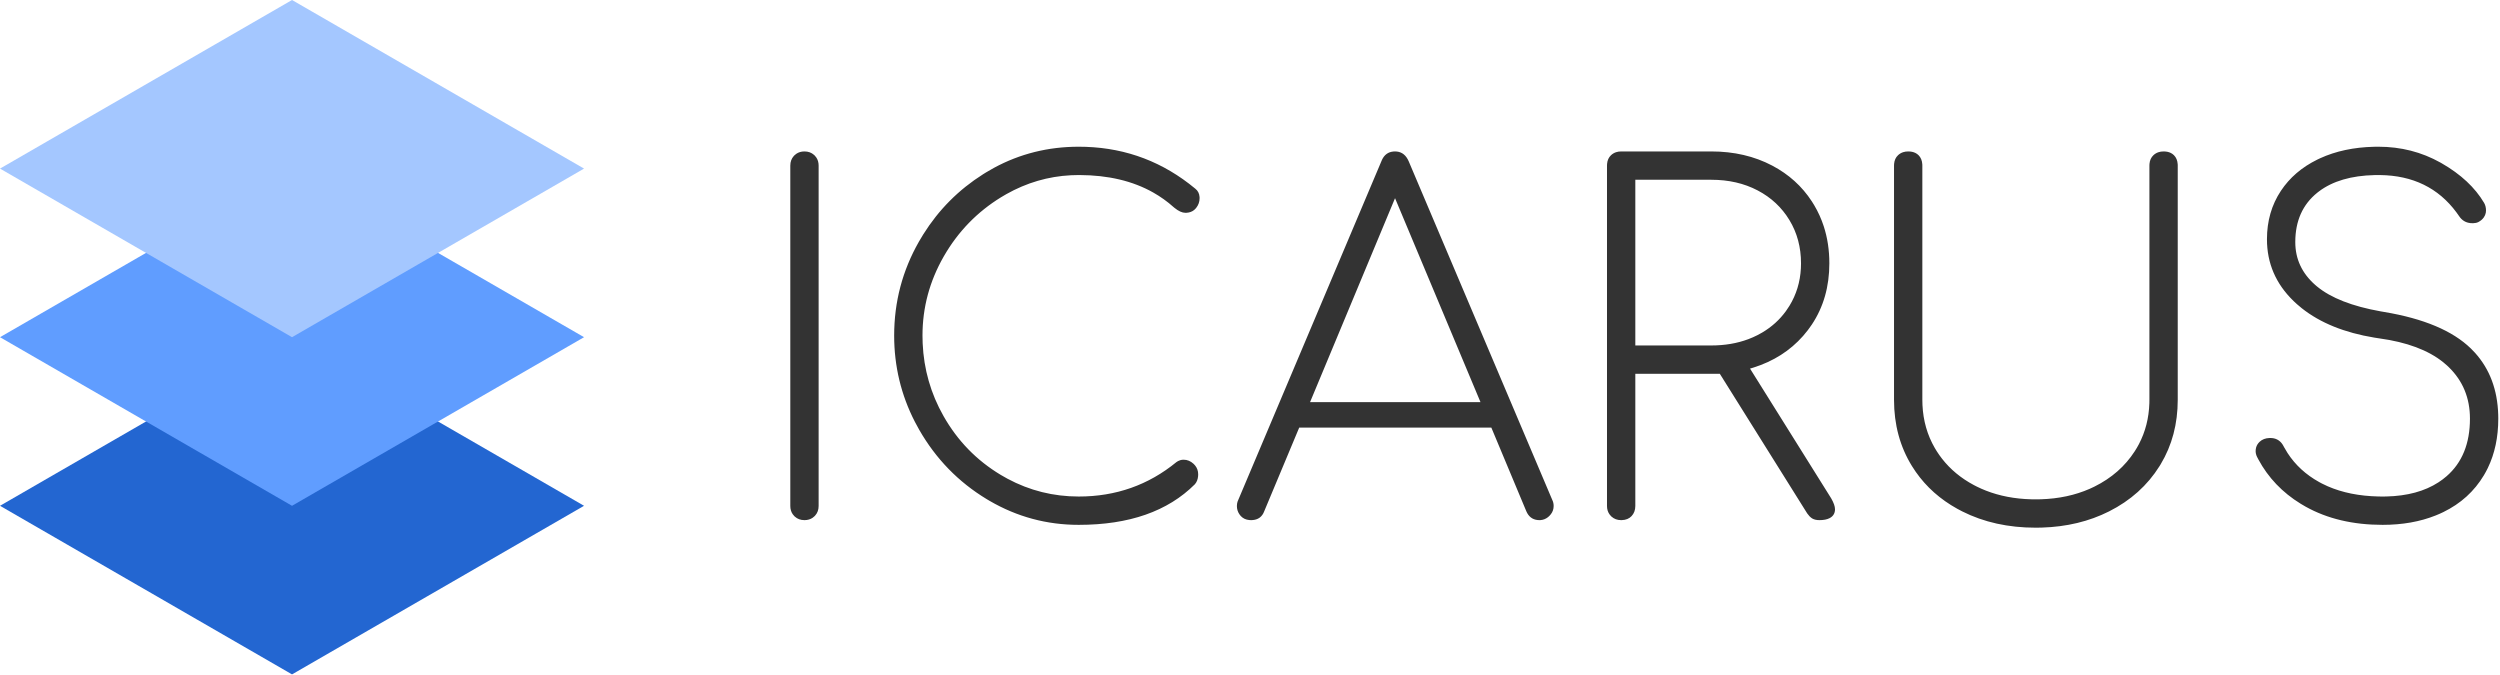
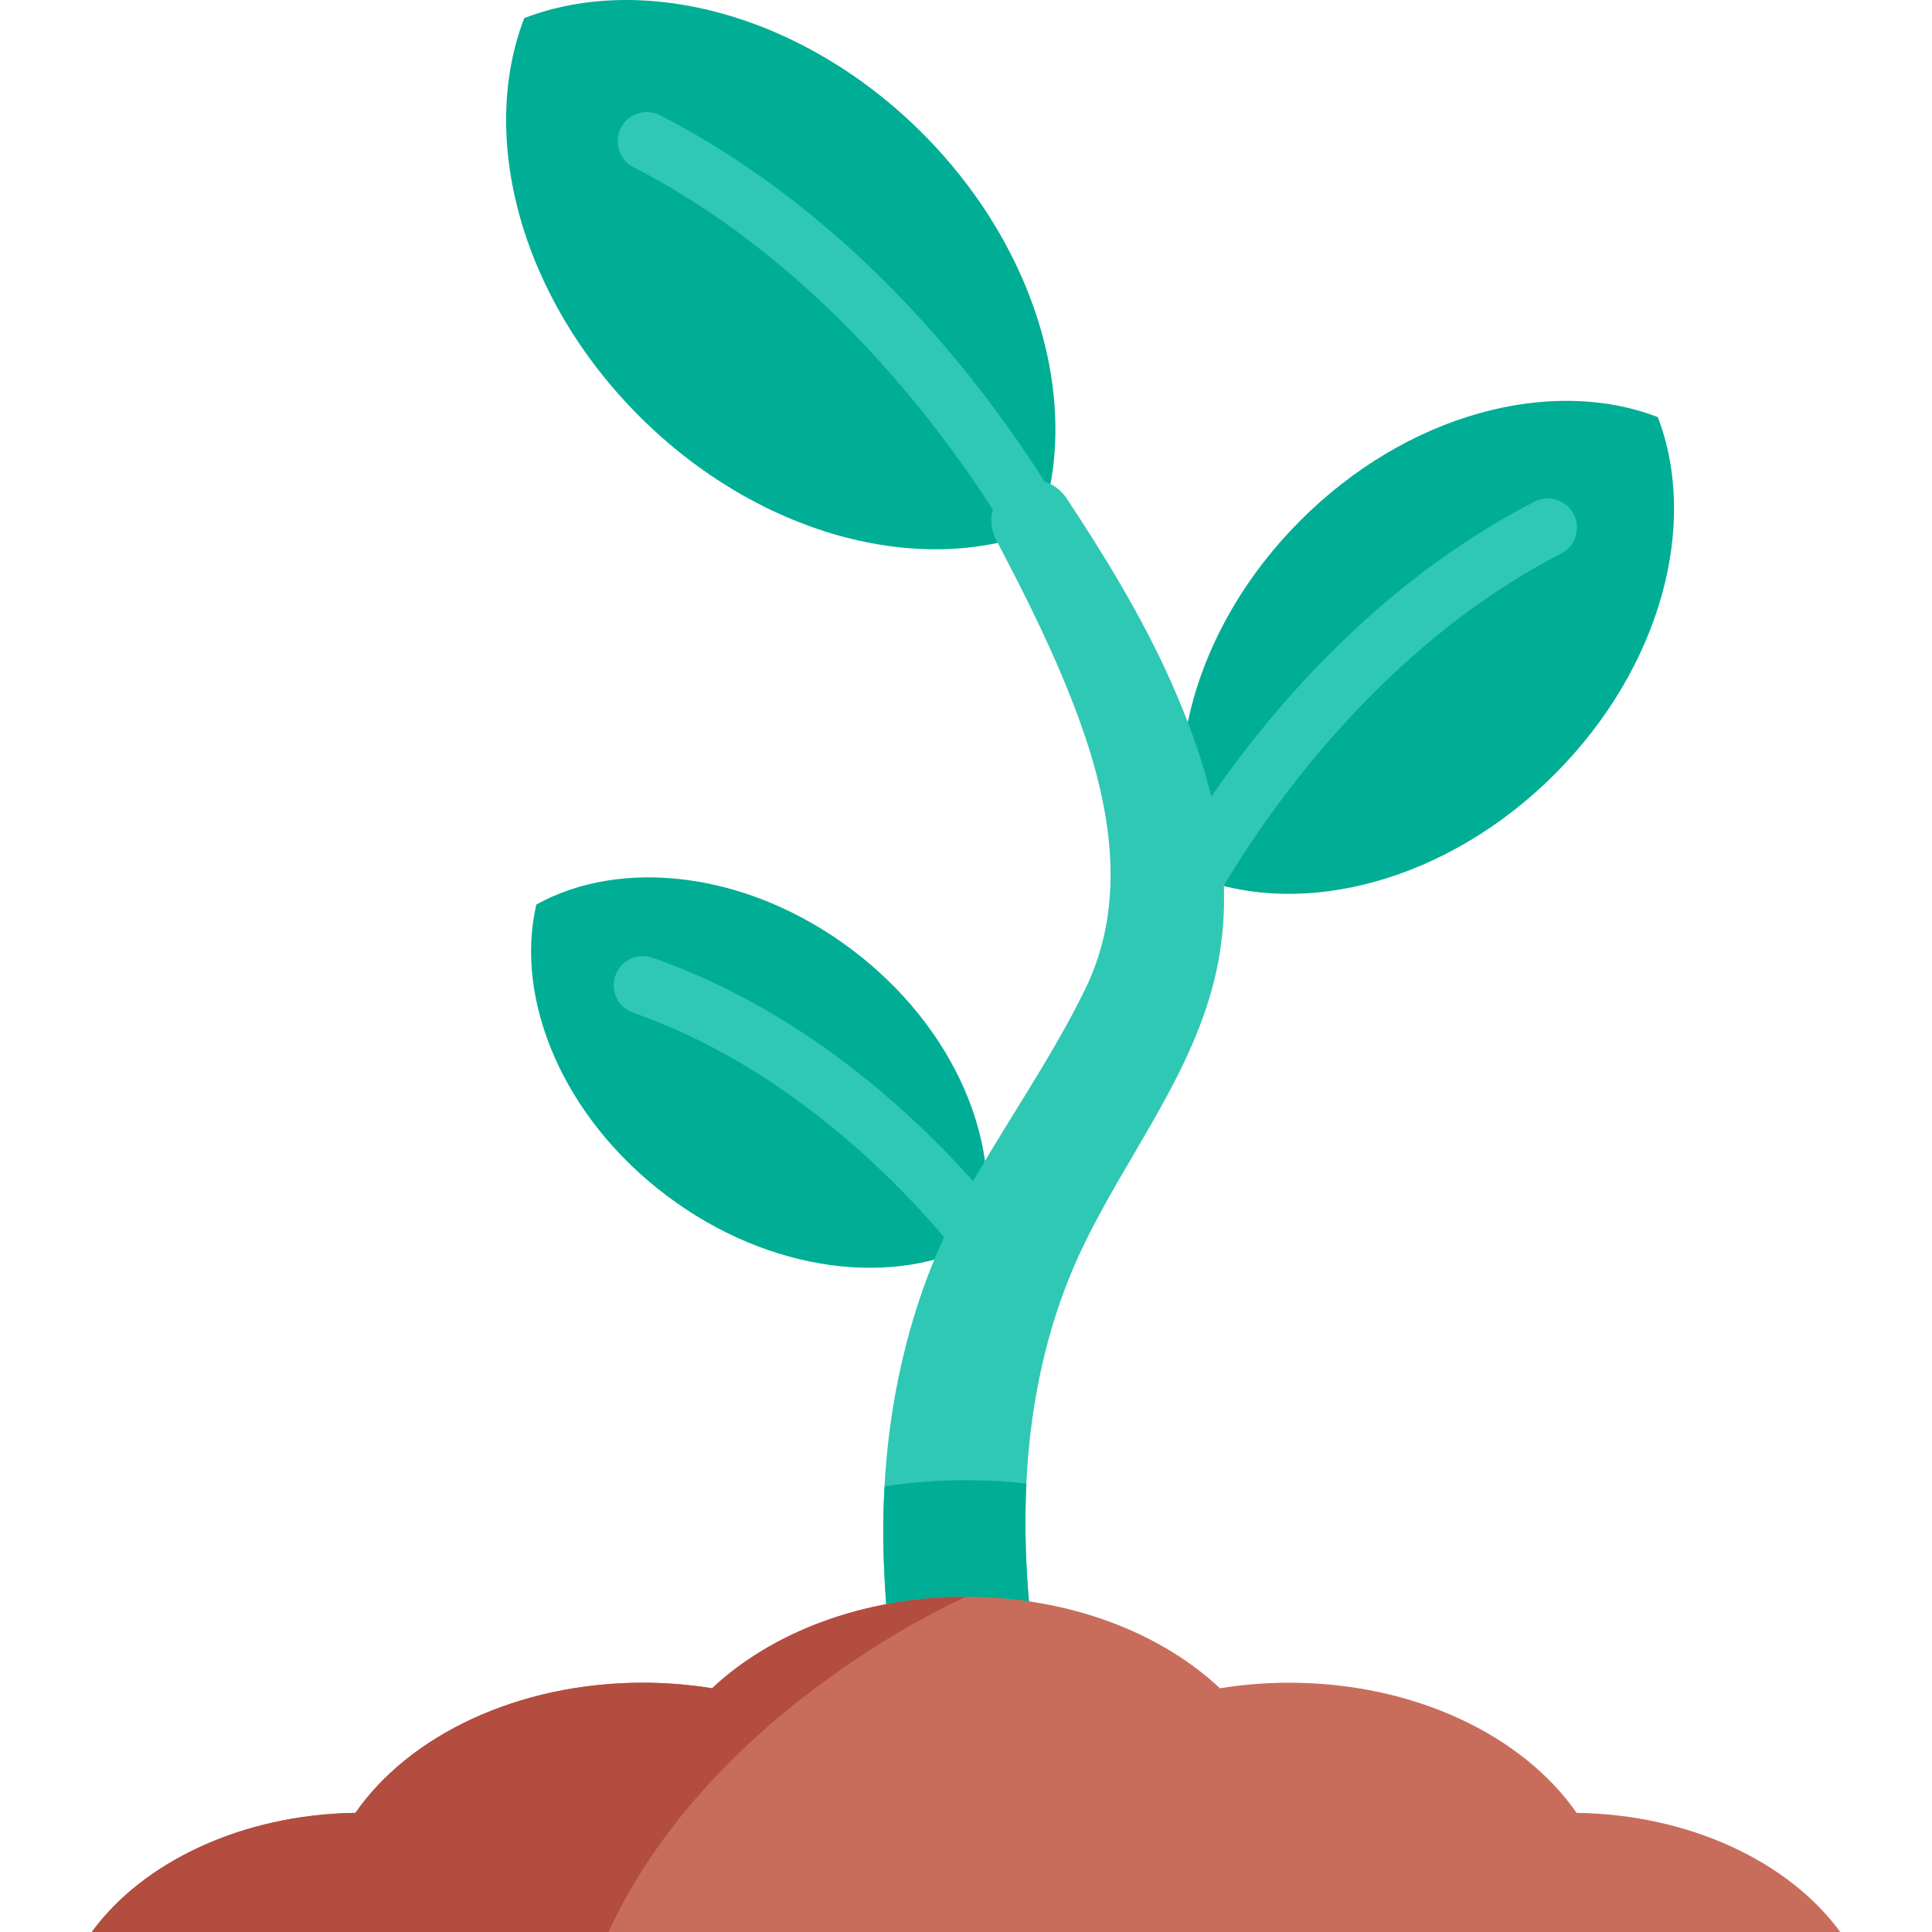
- <svg xmlns="http://www.w3.org/2000/svg" version="1.1" width="949" height="256" viewbox="0 0 949 256">
-   <path fill="#2366d1" d="M110.851 128L221.703 192L110.851 256L0 192Z" />
-   <path fill="#609dff" d="M110.851 64L221.703 128L110.851 192L0 128Z" />
-   <path fill="#a4c7ff" d="M110.851 0L221.703 64L110.851 128L0 64Z" />
-   <g transform="translate(300, 55.695), scale(0.7)" fill="#333">
-     <path d="M 613.888 10.24 L 613.888 137.216 A 60.705 60.705 0 0 0 613.954 140.055 Q 614.553 152.847 620.602 163.316 A 50.135 50.135 0 0 0 621.696 165.12 A 51.598 51.598 0 0 0 624.562 169.185 Q 631.357 177.897 641.762 183.449 A 63.11 63.11 0 0 0 643.456 184.32 A 61.649 61.649 0 0 0 648.369 186.492 Q 659.467 190.833 672.846 191.198 A 90.809 90.809 0 0 0 675.328 191.232 A 90.563 90.563 0 0 0 678.104 191.19 Q 692.78 190.74 704.7 185.489 A 61.259 61.259 0 0 0 707.2 184.32 Q 721.152 177.408 729.088 165.12 A 49.502 49.502 0 0 0 731.322 161.299 Q 736.63 151.203 736.997 139.036 A 60.335 60.335 0 0 0 737.024 137.216 L 737.024 10.24 A 10.857 10.857 0 0 1 737.062 9.315 Q 737.313 6.384 739.2 4.608 A 7.256 7.256 0 0 1 741.925 2.981 Q 743.196 2.56 744.704 2.56 Q 746.956 2.56 748.602 3.369 A 6.472 6.472 0 0 1 750.336 4.608 Q 752.167 6.439 752.361 9.499 A 11.729 11.729 0 0 1 752.384 10.24 L 752.384 137.216 Q 752.384 156.807 743.135 172.194 A 64.077 64.077 0 0 1 742.528 173.184 Q 732.672 188.928 715.136 197.76 Q 698.912 205.931 678.635 206.543 A 109.71 109.71 0 0 1 675.328 206.592 Q 653.056 206.592 635.52 197.76 A 77.835 77.835 0 0 1 632.828 196.338 Q 618.963 188.661 610.337 176.346 A 65.778 65.778 0 0 1 608.256 173.184 Q 598.528 157.44 598.528 137.216 L 598.528 10.24 A 10.857 10.857 0 0 1 598.566 9.315 Q 598.817 6.384 600.704 4.608 A 7.256 7.256 0 0 1 603.429 2.981 Q 604.7 2.56 606.208 2.56 Q 608.46 2.56 610.106 3.369 A 6.472 6.472 0 0 1 611.84 4.608 Q 613.671 6.439 613.865 9.499 A 11.729 11.729 0 0 1 613.888 10.24 Z M 895.488 8.96 A 69.507 69.507 0 0 0 894.88 8.615 Q 879.509 0 861.184 0 A 100.005 100.005 0 0 0 858.79 0.028 Q 842.342 0.422 829.568 6.272 A 61.75 61.75 0 0 0 828.078 6.979 Q 815.456 13.172 808.32 23.936 Q 800.768 35.328 800.768 50.176 Q 800.768 69.697 815.175 83.659 A 59.222 59.222 0 0 0 817.024 85.376 A 60.63 60.63 0 0 0 819.68 87.606 Q 834.727 99.526 859.059 103.529 A 133.91 133.91 0 0 0 861.696 103.936 Q 884.116 107.004 896.419 116.925 A 41.61 41.61 0 0 1 898.432 118.656 A 43.592 43.592 0 0 1 899.28 119.455 Q 910.848 130.653 910.848 147.456 Q 910.848 167.68 898.176 178.688 A 39.281 39.281 0 0 1 893.72 182.034 Q 882.522 189.266 865.531 189.672 A 85.481 85.481 0 0 1 863.488 189.696 A 102.18 102.18 0 0 1 861.3 189.673 Q 845.567 189.336 833.654 184.112 A 55.097 55.097 0 0 1 830.592 182.656 A 56.619 56.619 0 0 1 829.066 181.842 Q 818.274 175.871 811.94 166.114 A 47.528 47.528 0 0 1 809.984 162.816 A 12.115 12.115 0 0 0 809.808 162.46 Q 807.734 158.428 803.571 158.002 A 9.942 9.942 0 0 0 802.56 157.952 A 12.194 12.194 0 0 0 802.217 157.957 Q 798.871 158.051 796.8 160 A 7.449 7.449 0 0 0 796.119 160.731 Q 794.934 162.191 794.688 164.094 A 8.003 8.003 0 0 0 794.624 165.12 A 6.218 6.218 0 0 0 794.708 166.137 Q 794.803 166.708 795.004 167.28 A 7.895 7.895 0 0 0 795.392 168.192 A 65.044 65.044 0 0 0 796.099 169.546 Q 804.091 184.419 819.055 193.615 A 74.4 74.4 0 0 0 821.76 195.2 Q 839.424 205.056 863.488 205.056 Q 879.548 205.056 892.299 199.951 A 62.036 62.036 0 0 0 896.384 198.144 Q 910.592 191.232 918.4 178.176 A 51.186 51.186 0 0 0 920.533 174.225 Q 926.208 162.515 926.208 147.456 A 72.811 72.811 0 0 0 926.178 145.354 Q 925.592 125.061 913.589 111.755 A 49.8 49.8 0 0 0 911.36 109.44 Q 896.512 94.976 864.256 89.6 A 157.882 157.882 0 0 1 862.446 89.288 Q 839.242 85.142 827.904 75.776 A 41.218 41.218 0 0 1 826.977 74.987 Q 816.128 65.472 816.128 51.712 A 49.293 49.293 0 0 1 816.128 51.578 Q 816.175 34.522 828.032 24.96 A 35.234 35.234 0 0 1 828.891 24.289 Q 840.118 15.794 859.213 15.381 A 91.194 91.194 0 0 1 861.184 15.36 A 73.044 73.044 0 0 1 862.037 15.365 Q 888.747 15.677 903.514 35.593 A 59.37 59.37 0 0 1 904.96 37.632 Q 907.22 41.022 911.076 41.419 A 10.261 10.261 0 0 0 912.128 41.472 A 14.543 14.543 0 0 0 912.743 41.459 Q 914.336 41.392 915.2 40.96 A 10.655 10.655 0 0 0 915.336 40.891 Q 916.348 40.366 917.135 39.681 A 7.607 7.607 0 0 0 918.4 38.272 Q 919.197 37.122 919.442 35.787 A 6.761 6.761 0 0 0 919.552 34.56 Q 919.552 32.256 918.528 30.464 Q 911.104 17.92 895.488 8.96 Z M 160.311 0.068 A 110.648 110.648 0 0 0 156.416 0 Q 131.565 0 110.402 11.483 A 99.343 99.343 0 0 0 106.112 13.952 A 109.009 109.009 0 0 0 104.543 14.926 Q 84.677 27.489 72.14 47.479 A 111.393 111.393 0 0 0 69.76 51.456 Q 56.32 75.008 56.32 102.4 Q 56.32 127.331 67.56 149.187 A 107.592 107.592 0 0 0 69.888 153.472 Q 83.456 177.152 106.496 191.104 A 103.444 103.444 0 0 0 108.082 192.045 Q 130.459 205.056 156.416 205.056 Q 197.376 205.056 219.392 183.04 Q 220.918 181.296 221.145 178.624 A 11.364 11.364 0 0 0 221.184 177.664 Q 221.184 174.906 219.514 172.852 A 8.614 8.614 0 0 0 218.752 172.032 A 10.501 10.501 0 0 0 218.638 171.925 Q 216.248 169.728 213.248 169.728 A 6.244 6.244 0 0 0 211.549 169.961 Q 210.906 170.141 210.291 170.463 A 7.508 7.508 0 0 0 209.408 171.008 Q 186.624 189.696 156.416 189.696 Q 135.765 189.696 117.743 180.022 A 87.237 87.237 0 0 1 114.048 177.92 Q 94.464 166.144 83.072 146.048 Q 72.704 127.758 71.772 106.604 A 95.549 95.549 0 0 1 71.68 102.4 Q 71.68 79.616 83.2 59.52 A 97.348 97.348 0 0 1 83.35 59.26 Q 94.847 39.346 114.304 27.392 A 88.056 88.056 0 0 1 117.155 25.713 Q 133.663 16.406 152.218 15.466 A 82.911 82.911 0 0 1 156.416 15.36 A 117.212 117.212 0 0 1 156.817 15.361 Q 180.184 15.441 196.829 24.848 A 63.01 63.01 0 0 1 207.872 32.768 A 23.034 23.034 0 0 0 208.339 33.158 Q 211.641 35.84 214.272 35.84 A 9.974 9.974 0 0 0 214.911 35.82 Q 217.343 35.664 219.009 34.296 A 6.873 6.873 0 0 0 219.904 33.408 A 9.994 9.994 0 0 0 220.133 33.126 Q 221.952 30.799 221.952 27.904 A 8.988 8.988 0 0 0 221.929 27.259 Q 221.724 24.398 219.648 22.784 A 110.881 110.881 0 0 0 219.543 22.697 Q 193.686 1.244 160.311 0.068 Z M 551.168 198.4 L 504.064 123.136 L 499.456 123.136 L 458.24 123.136 L 458.24 194.816 Q 458.24 198.144 456.192 200.32 Q 454.232 202.403 450.865 202.492 A 11.487 11.487 0 0 1 450.56 202.496 Q 447.452 202.496 445.349 200.598 A 7.871 7.871 0 0 1 445.056 200.32 A 7.525 7.525 0 0 1 444.182 199.275 Q 442.889 197.403 442.88 194.85 A 10.179 10.179 0 0 1 442.88 194.816 L 442.88 10.24 A 10.857 10.857 0 0 1 442.918 9.315 Q 443.169 6.384 445.056 4.608 A 7.256 7.256 0 0 1 447.781 2.981 Q 449.052 2.56 450.56 2.56 L 499.456 2.56 Q 517.888 2.56 532.48 10.24 Q 545.954 17.332 553.971 29.662 A 58.968 58.968 0 0 1 555.264 31.744 A 56.737 56.737 0 0 1 560.414 43.13 Q 563.456 52.468 563.456 63.232 Q 563.456 82.2 553.946 96.465 A 56.692 56.692 0 0 1 551.808 99.456 A 58.849 58.849 0 0 1 549.212 102.618 Q 538.621 114.637 522.253 119.779 A 72.195 72.195 0 0 1 520.448 120.32 L 564.48 190.72 Q 566.528 194.304 566.528 196.608 A 6.599 6.599 0 0 1 566.478 197.436 Q 566.253 199.208 565.035 200.395 A 5.625 5.625 0 0 1 564.352 200.96 A 6.473 6.473 0 0 1 563.547 201.443 Q 561.472 202.496 558.08 202.496 Q 555.751 202.496 554.27 201.649 A 4.911 4.911 0 0 1 553.984 201.472 Q 552.654 200.585 551.515 198.93 A 14.447 14.447 0 0 1 551.168 198.4 Z M 399.104 197.632 L 380.16 152.32 L 275.968 152.32 L 257.024 197.632 Q 255.324 202.248 250.396 202.483 A 11.297 11.297 0 0 1 249.856 202.496 A 10.258 10.258 0 0 1 248.931 202.455 Q 246.143 202.203 244.4 200.383 A 6.997 6.997 0 0 1 244.224 200.192 A 8.678 8.678 0 0 1 243.477 199.224 Q 242.176 197.264 242.176 194.816 A 7.805 7.805 0 0 1 242.282 193.521 A 7.181 7.181 0 0 1 242.944 191.488 L 320.512 7.936 A 12.196 12.196 0 0 1 320.852 7.129 Q 322.805 2.936 327.14 2.591 A 10.038 10.038 0 0 1 327.936 2.56 A 9.004 9.004 0 0 1 328.947 2.615 Q 333.29 3.106 335.36 7.936 L 413.184 191.488 Q 413.952 193.024 413.952 194.816 A 7.64 7.64 0 0 1 413.846 196.101 Q 413.457 198.383 411.648 200.192 A 9.044 9.044 0 0 1 410.871 200.886 Q 409.083 202.303 406.879 202.473 A 7.908 7.908 0 0 1 406.272 202.496 A 9.93 9.93 0 0 1 405.339 202.453 Q 400.96 202.04 399.104 197.632 Z M 15.36 10.24 L 15.36 194.816 Q 15.36 197.924 13.462 200.027 A 7.871 7.871 0 0 1 13.184 200.32 A 7.525 7.525 0 0 1 12.139 201.194 Q 10.267 202.487 7.714 202.496 A 10.179 10.179 0 0 1 7.68 202.496 Q 4.572 202.496 2.469 200.598 A 7.871 7.871 0 0 1 2.176 200.32 A 7.525 7.525 0 0 1 1.302 199.275 Q 0.009 197.403 0 194.85 A 10.179 10.179 0 0 1 0 194.816 L 0 10.24 Q 0 7.132 1.898 5.029 A 7.871 7.871 0 0 1 2.176 4.736 A 7.525 7.525 0 0 1 3.221 3.862 Q 5.093 2.569 7.646 2.56 A 10.179 10.179 0 0 1 7.68 2.56 Q 10.788 2.56 12.891 4.458 A 7.871 7.871 0 0 1 13.184 4.736 A 7.525 7.525 0 0 1 14.058 5.781 Q 15.351 7.653 15.36 10.206 A 10.179 10.179 0 0 1 15.36 10.24 Z M 281.856 138.496 L 374.272 138.496 L 327.936 27.904 L 281.856 138.496 Z M 458.24 107.776 L 499.456 107.776 Q 510.418 107.776 519.519 104.362 A 48.175 48.175 0 0 0 524.544 102.144 A 47.471 47.471 0 0 0 527.059 100.761 Q 534.75 96.219 539.878 89.183 A 43.678 43.678 0 0 0 541.824 86.272 Q 547.436 77.109 548.027 65.896 A 50.673 50.673 0 0 0 548.096 63.232 Q 548.096 50.176 541.824 39.808 Q 535.552 29.44 524.544 23.68 Q 513.536 17.92 499.456 17.92 L 458.24 17.92 L 458.24 107.776 Z" vector-effect="non-scaling-stroke" />
+ <svg xmlns="http://www.w3.org/2000/svg" version="1.1" id="Capa_1" x="0px" y="0px" viewBox="0 0 512 512" style="enable-background:new 0 0 512 512;" xml:space="preserve">
+   <path style="fill:#00AE95;" d="M138.929,4.801c-12.123,31.508-1.044,73.96,30.481,105.484s73.976,42.604,105.484,30.481  c12.123-31.508,1.044-73.96-30.481-105.484S170.437-7.322,138.929,4.801z" />
+   <path style="fill:#2FC8B4;" d="M279.702,155.861c-2.842,0-5.577-1.574-6.927-4.293c-0.369-0.742-36.422-72.026-104.904-107.269  c-3.794-1.952-5.287-6.612-3.335-10.406c1.953-3.794,6.612-5.287,10.406-3.335c73.123,37.63,110.136,111.035,111.676,114.142  c1.896,3.823,0.332,8.459-3.491,10.354C282.025,155.601,280.854,155.861,279.702,155.861z" />
+   <path style="fill:#00AE95;" d="M142.128,239.715c-5.867,25.304,7.117,56.465,34.509,77.114s60.925,24.549,83.635,11.941  c5.867-25.304-7.117-56.465-34.509-77.114S164.839,227.107,142.128,239.715z" />
+   <path style="fill:#2FC8B4;" d="M264.727,341.596c-2.465,0-4.887-1.176-6.384-3.365c-0.474-0.688-35.252-50.545-90.524-69.835  c-4.029-1.406-6.155-5.812-4.749-9.84c1.405-4.028,5.812-6.155,9.84-4.749c60.29,21.041,96.668,73.48,98.188,75.701  c2.409,3.522,1.505,8.331-2.017,10.739C267.746,341.159,266.229,341.596,264.727,341.596z" />
+   <path style="fill:#00AE95;" d="M439.333,110.533c10.882,28.282,0.937,66.386-27.36,94.682s-66.4,38.241-94.682,27.36  c-10.882-28.282-0.937-66.386,27.36-94.682S411.053,99.651,439.333,110.533z" />
+   <g>
+     <path style="fill:#2FC8B4;" d="M312.976,246.91c-1.154,0-2.325-0.26-3.428-0.808c-3.82-1.897-5.382-6.527-3.487-10.349   c1.387-2.798,34.722-68.91,100.587-102.805c3.795-1.953,8.454-0.459,10.406,3.335c1.952,3.794,0.459,8.453-3.335,10.406   c-61.235,31.513-93.495,95.293-93.814,95.933C318.552,245.337,315.818,246.91,312.976,246.91z" />
+     <path style="fill:#2FC8B4;" d="M239.444,463.667c-2.763-16.518-4.593-33.112-5.217-49.855   c-1.214-32.539,4.778-65.704,20.235-94.562c10.423-19.462,23.545-37.373,33.201-57.263c11.225-23.12,6.619-48.665-1.851-71.786   c-5.96-16.245-13.726-31.71-21.756-47.011l-0.096-0.182c-2.784-5.303-0.741-11.859,4.564-14.643   c4.973-2.609,11.073-0.934,14.106,3.651c10.178,15.39,19.897,31.294,27.468,48.155c10.836,24.134,18.009,50.638,12.266,77.104   c-5.954,27.449-24.349,49.489-36.014,74.484c-11.006,23.586-15.01,49.521-14.571,75.403c0.286,16.918,2.47,33.735,5.114,50.425   c1.638,10.348-5.422,20.065-15.77,21.703C250.831,480.92,241.162,473.943,239.444,463.667z" />
  </g>
+   <path style="fill:#00AE95;" d="M239.444,463.667c1.719,10.277,11.387,17.252,21.679,15.624c10.348-1.638,17.408-11.355,15.77-21.703  c-2.642-16.691-4.826-33.509-5.114-50.425c-0.079-4.675-0.008-9.352,0.217-14.016c-5.262-0.58-10.605-0.879-15.997-0.879  c-7.31,0-14.529,0.552-21.58,1.61c-0.371,6.644-0.44,13.302-0.193,19.934C234.852,430.554,236.681,447.148,239.444,463.667z" />
+   <path style="fill:#C86D5C;" d="M487.684,512c-13.5-18.481-39.664-31.137-69.874-31.577c-14.208-20.474-42.975-34.488-76.177-34.488  c-6.3,0-12.433,0.518-18.345,1.475c-15.68-14.753-39.982-24.237-67.288-24.237c-27.306,0-51.608,9.484-67.288,24.237  c-5.912-0.957-12.046-1.475-18.345-1.475c-33.202,0-61.968,14.015-76.177,34.488C63.98,480.863,37.815,493.519,24.317,512H487.684z" />
+   <path style="fill:#B24D40;" d="M170.366,445.935c-33.202,0-61.968,14.015-76.177,34.488c-30.21,0.44-56.375,13.096-69.873,31.577  h136.952C188.671,452.453,256,423.173,256,423.173c-27.306,0-51.608,9.484-67.288,24.237  C182.8,446.454,176.666,445.935,170.366,445.935z" />
+   <g>
+ </g>
+   <g>
+ </g>
+   <g>
+ </g>
+   <g>
+ </g>
+   <g>
+ </g>
+   <g>
+ </g>
+   <g>
+ </g>
+   <g>
+ </g>
+   <g>
+ </g>
+   <g>
+ </g>
+   <g>
+ </g>
+   <g>
+ </g>
+   <g>
+ </g>
+   <g>
+ </g>
+   <g>
+ </g>
</svg>
